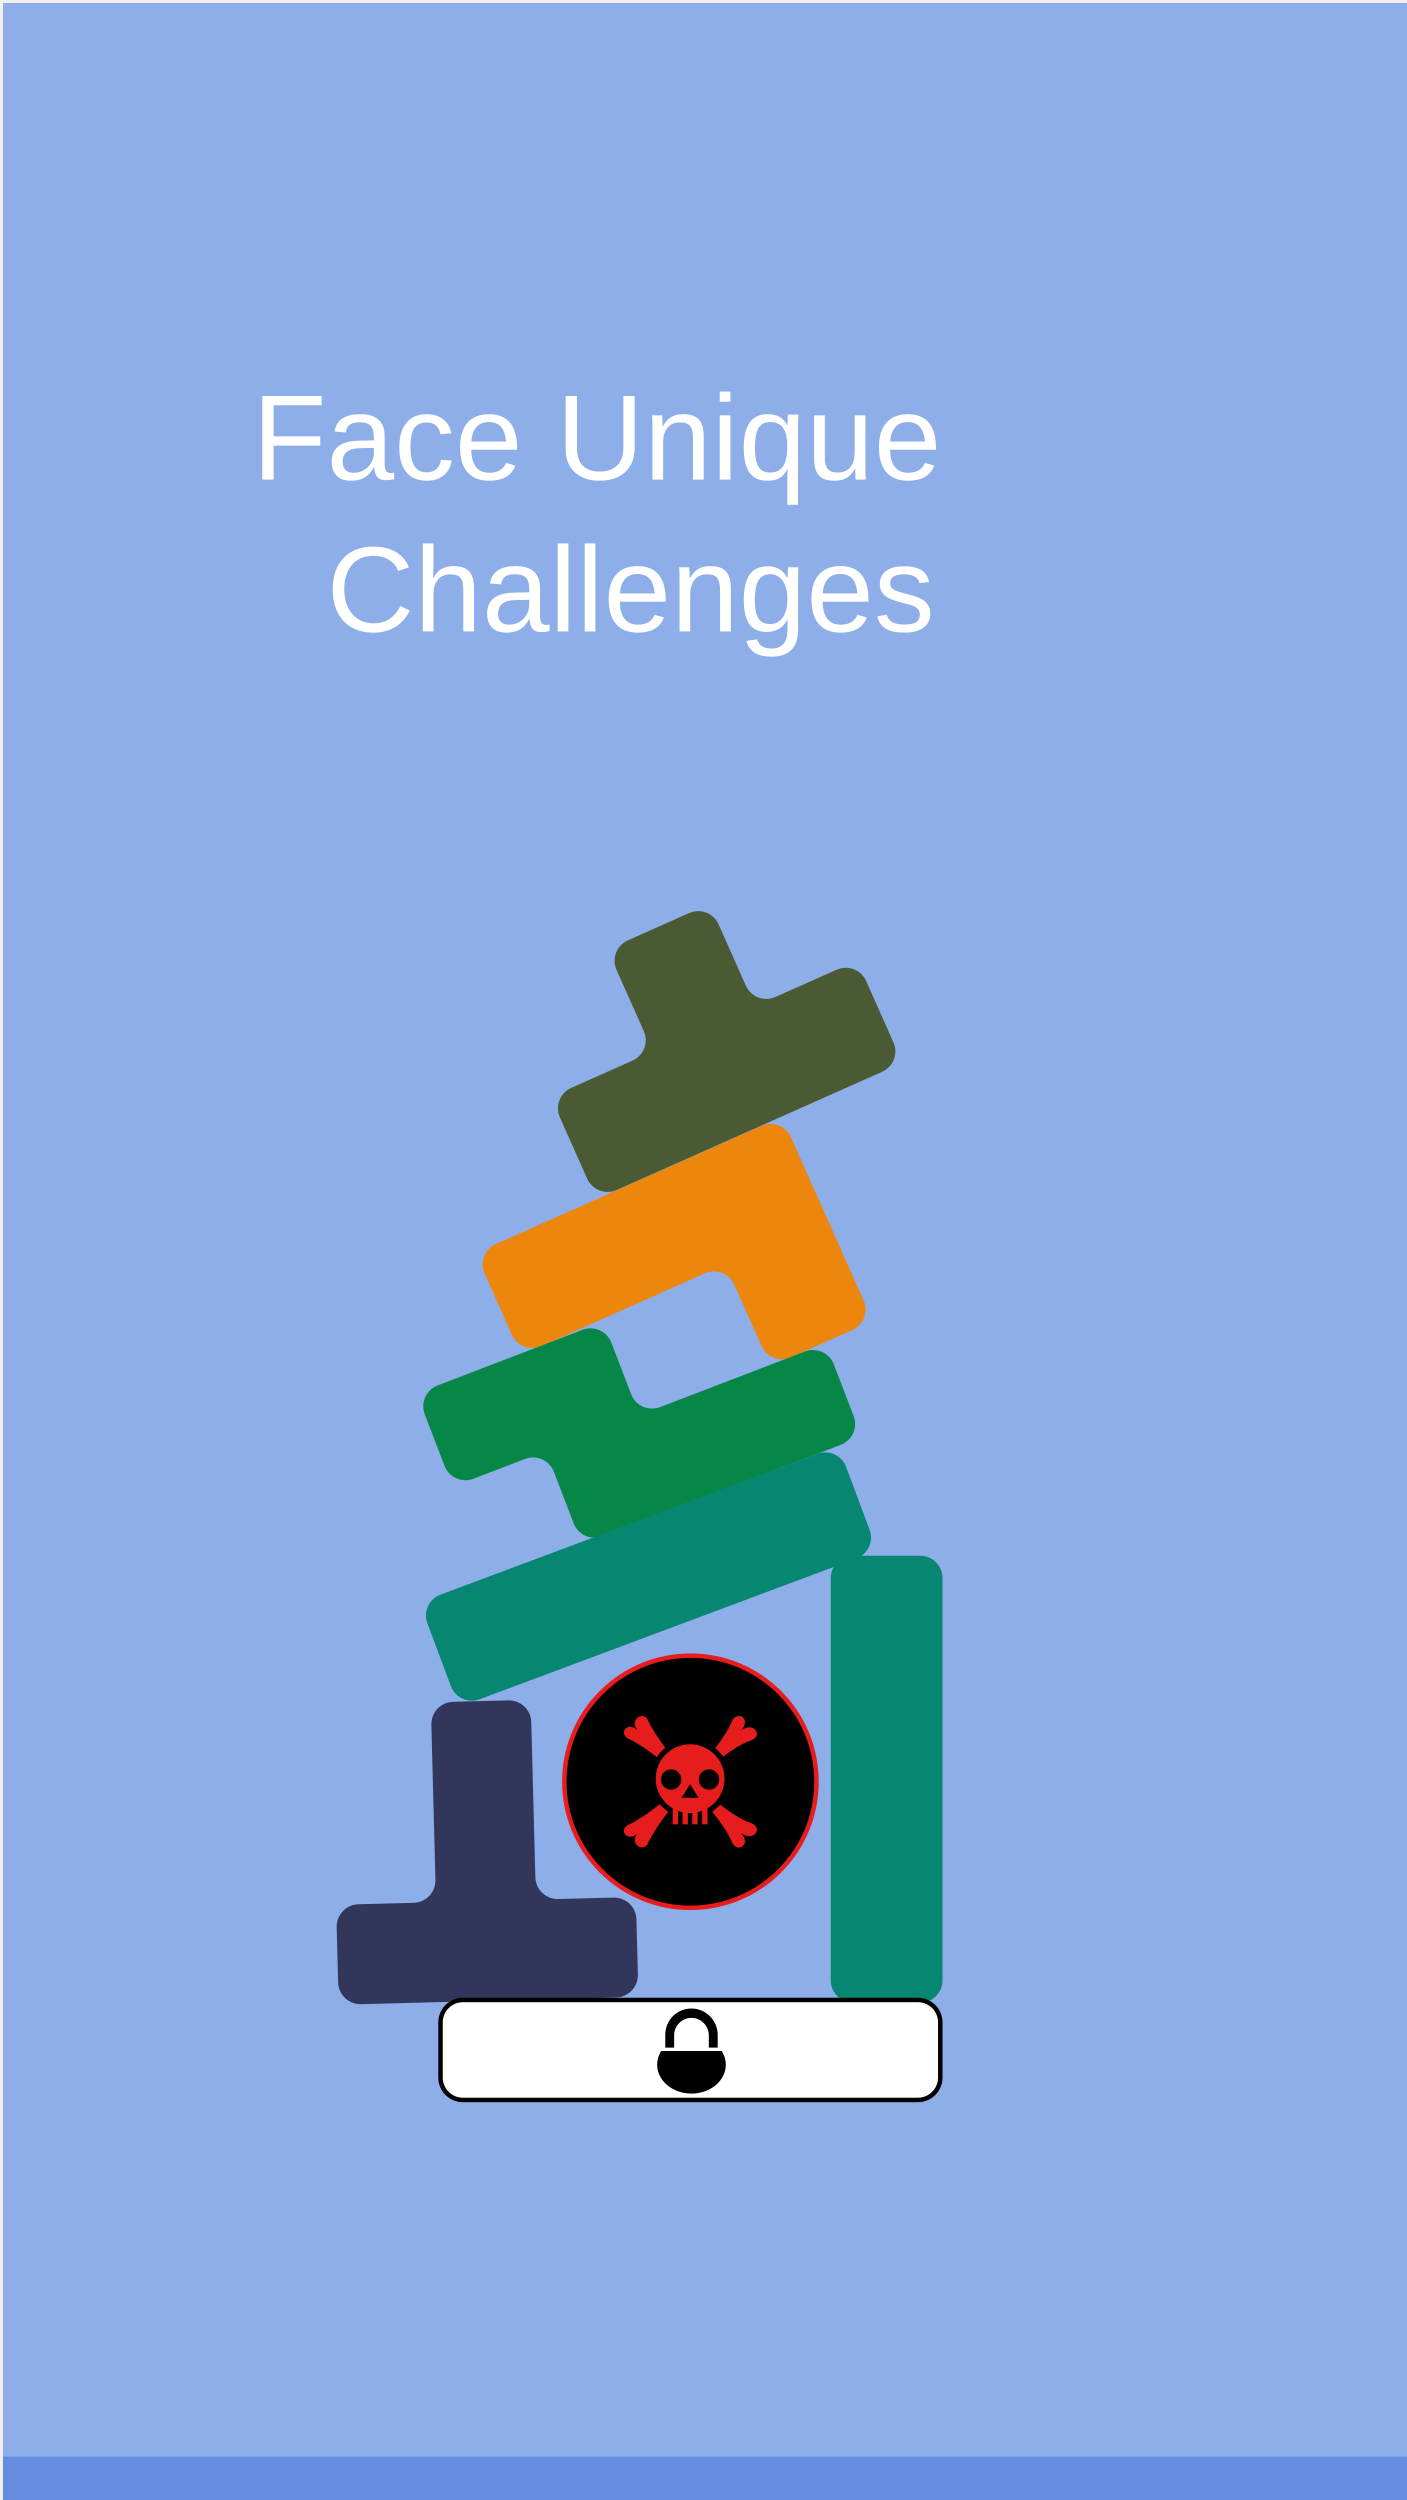
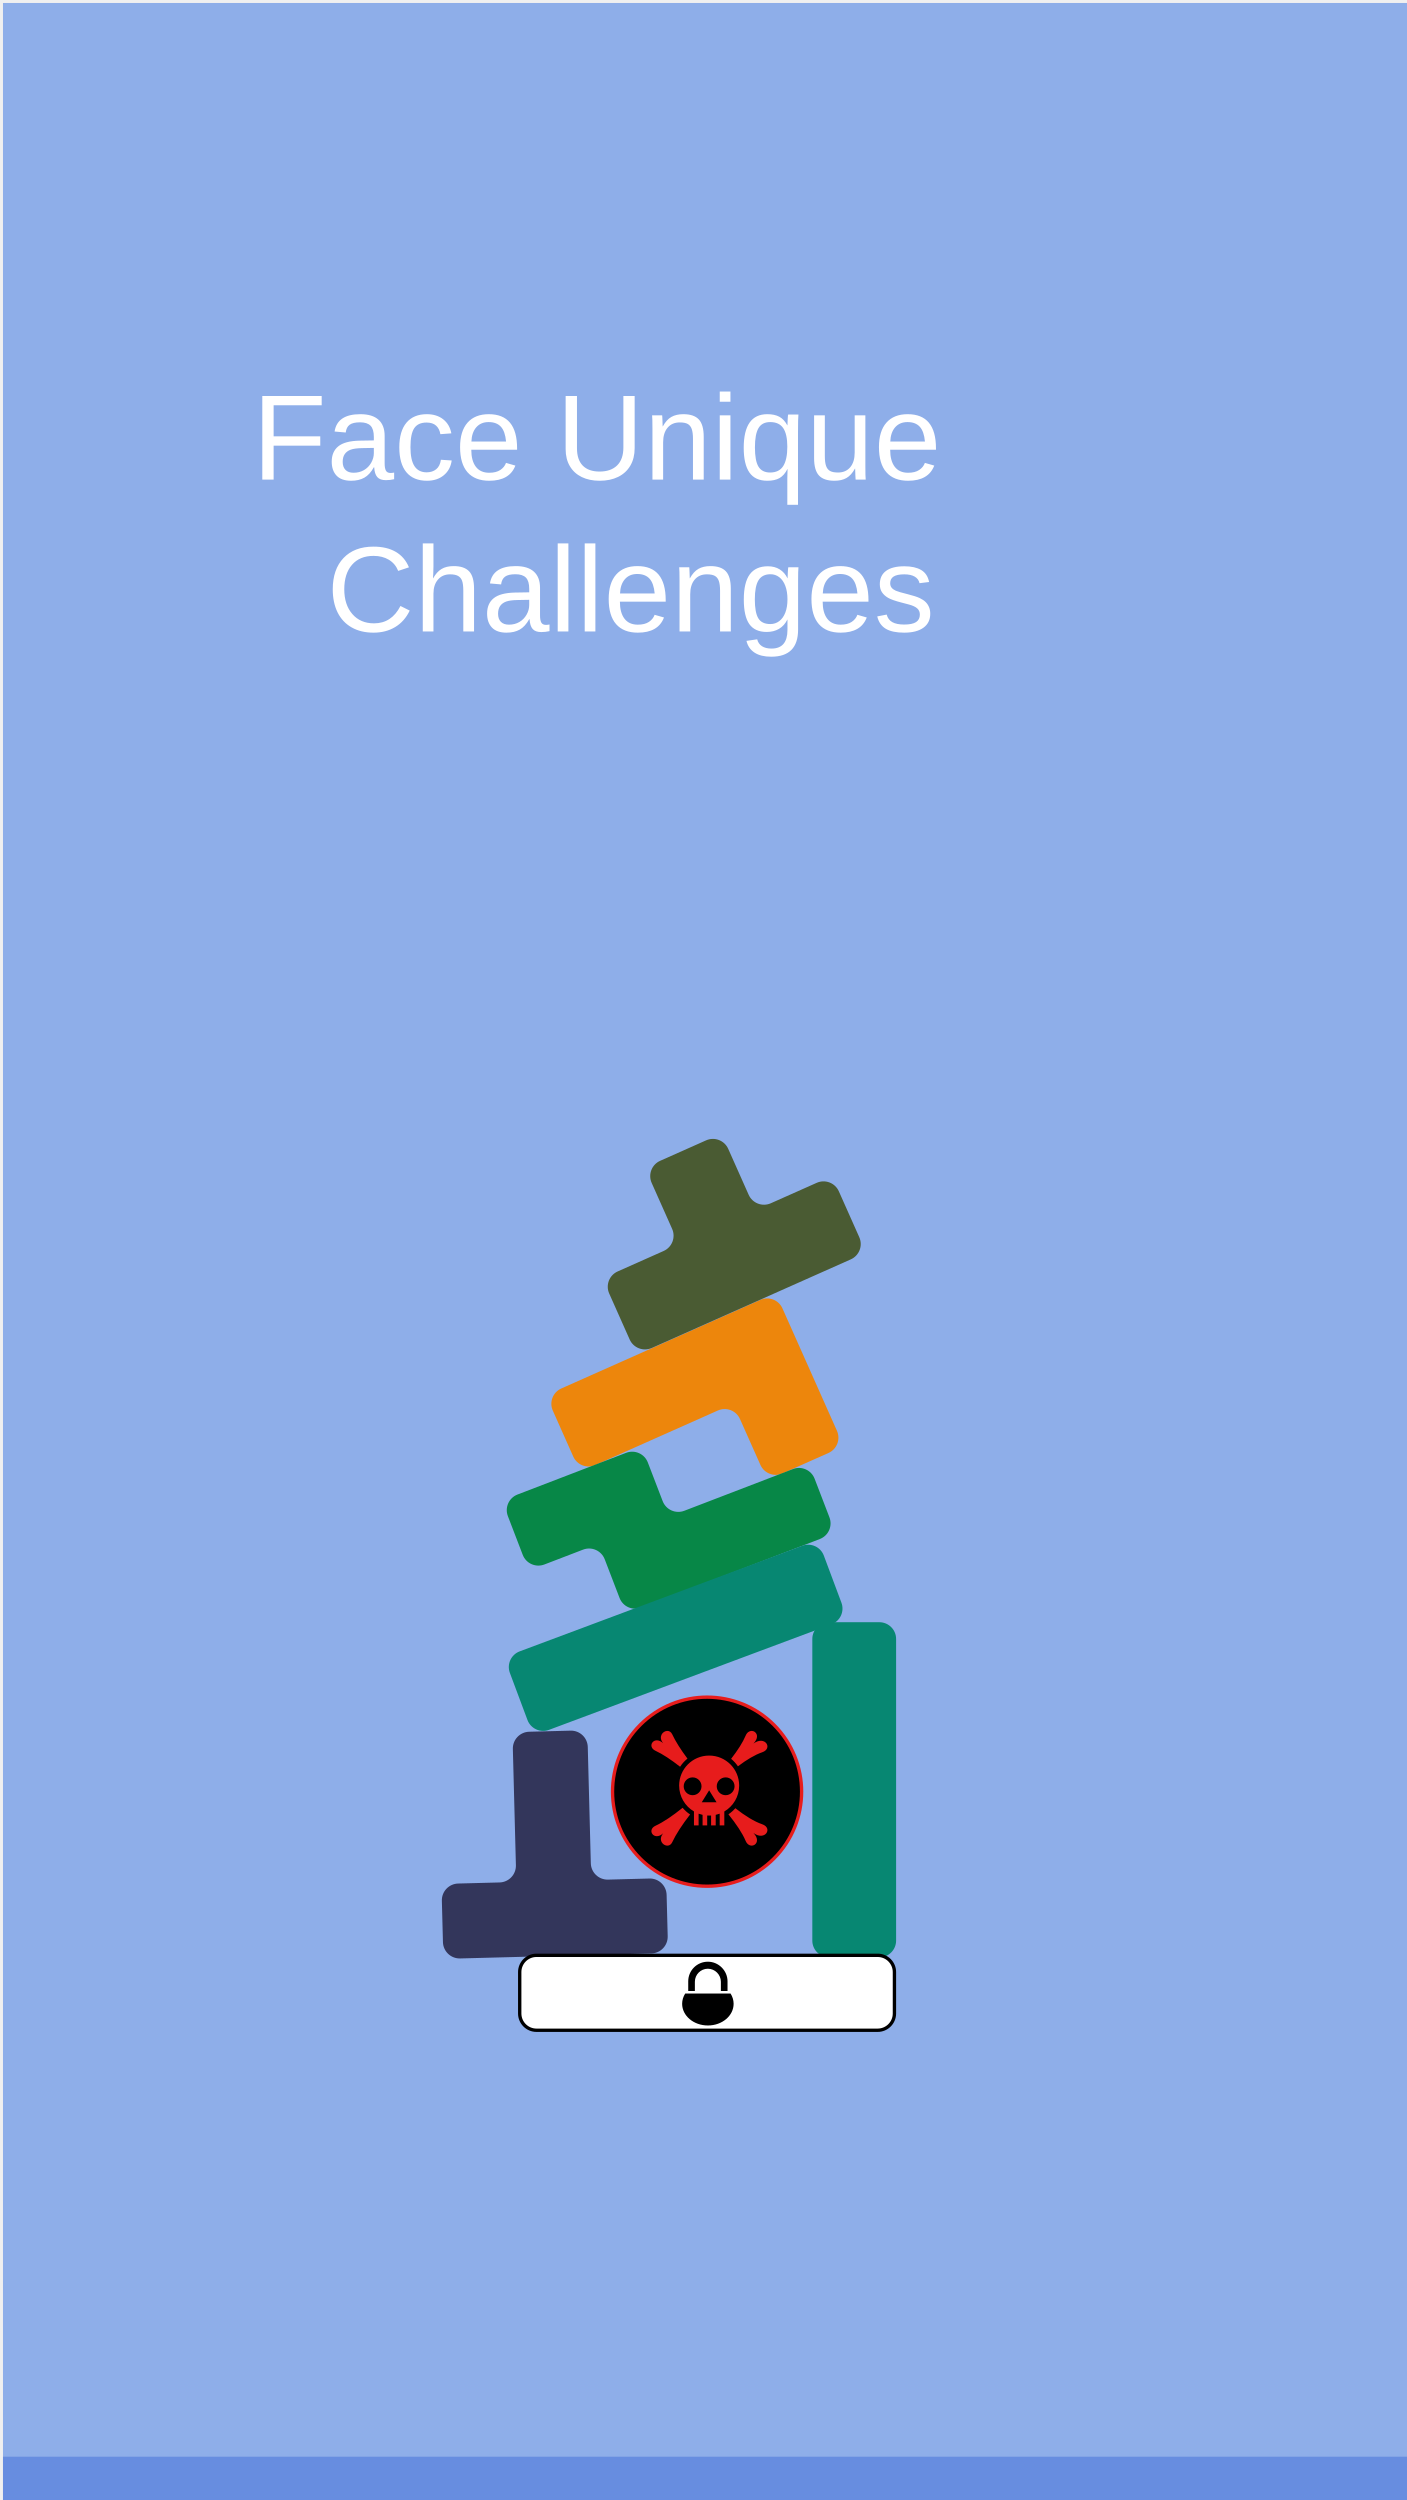
<svg xmlns="http://www.w3.org/2000/svg" viewbox="0 0 1024 1024" width="1080" height="1920" version="1.1" id="svg60">
  <defs id="defs64">
    <rect x="231.931" y="699.764" width="850.357" height="1222.525" id="rect21192" />
  </defs>
  <g transform="matrix(1,0,0,-1,512,512)" id="g58">
    <g transform="matrix(-0.3429714,-1.850513,1.850513,-0.3429714,8.799988,213.3145)" id="g4" />
    <rect style="fill:#8eaee9;fill-opacity:1;stroke:#040404;stroke-width:0;stroke-linecap:round;stroke-linejoin:round;stroke-dasharray:none" id="rect470" width="1080" height="1920" x="-509.711" y="-509.711" transform="scale(1,-1)" />
-     <g id="g17159" transform="matrix(0.9100207,0,0,0.9100207,-15.15776,-93.33687)">
-       <g transform="matrix(3.772362,0,0,3.772362,36.74351,-498.973)" id="g8827">
+     <g id="g17159" transform="matrix(0.7938494,0,0,0.7938494,35.20088,-168.4209)">
+       <g transform="matrix(3.242394,0,0,3.242394,-5.202416,-584.397)" id="g8827">
        <g transform="rotate(24,-68.29459,13.32798)" id="g8793">
          <path fill="#ed860c" d="m -38.75,18.75 h 65 a 5,5 0 0 0 5,-5 v -40 a 5,5 0 0 0 -5,-5 h -15 a 5,5 0 0 0 -5,5 v 15 a 5,5 0 0 1 -5,5 h -40 a 5,5 0 0 0 -5,5 v 15 a 5,5 0 0 0 5,5 z" id="path8791" />
        </g>
        <g transform="rotate(-156,10.50592,35.77663)" id="g8797">
          <path fill="#4a5b33" d="m -32.5,18.75 h 65 a 5,5 0 0 0 5,-5 v -15 a 5,5 0 0 0 -5,-5 h -15 a 5,5 0 0 1 -5,-5 v -15 a 5,5 0 0 0 -5,-5 h -15 a 5,5 0 0 0 -5,5 v 15 a 5,5 0 0 1 -5,5 h -15 a 5,5 0 0 0 -5,5 v 15 a 5,5 0 0 0 5,5 z" id="path8795" />
        </g>
        <g transform="rotate(-178.5,-23.65214,-56.91372)" id="g8801">
          <path fill="#33365b" d="m -28.541,24.597 h 57.082 a 5,5 0 0 0 5,-5 V 7.236 a 5,5 0 0 0 -5,-5 H 16.18 a 5,5 0 0 1 -5,-5 V -37.485 a 5,5 0 0 0 -5,-5 H -6.18 a 5,5 0 0 0 -5,5 v 34.721 a 5,5 0 0 1 -5,5 h -12.361 a 5,5 0 0 0 -5,5 V 19.597 a 5,5 0 0 0 5,5 z" id="path8799" />
        </g>
        <g transform="rotate(21,22.94085,-39.85483)" id="g8805">
          <path fill="#078747" d="m -37.485,24.597 h 34.721 a 5,5 0 0 0 5,-5 V 7.236 a 5,5 0 0 1 5,-5 H 41.957 a 5,5 0 0 0 5,-5 V -15.125 a 5,5 0 0 0 -5,-5 h -57.082 a 5,5 0 0 0 -5,5 v 12.361 a 5,5 0 0 1 -5,5 h -12.361 a 5,5 0 0 0 -5,5 V 19.597 a 5,5 0 0 0 5,5 z" id="path8803" />
        </g>
        <g transform="rotate(-159.5096,-8.679532,-21.19721)" id="g8809">
          <path fill="#078772" d="m -45,12.5 h 90 a 5,5 0 0 0 5,-5 v -15 a 5,5 0 0 0 -5,-5 h -90 a 5,5 0 0 0 -5,5 v 15 a 5,5 0 0 0 5,5 z" id="path8807" />
        </g>
        <g transform="rotate(90,66.66335,-22.7763)" id="g8813">
          <path fill="#078772" d="m -45,12.5 h 90 a 5,5 0 0 0 5,-5 v -15 a 5,5 0 0 0 -5,-5 h -90 a 5,5 0 0 0 -5,5 v 15 a 5,5 0 0 0 5,5 z" id="path8811" />
        </g>
        <g transform="translate(-0.01464844,-150.0069)" id="g8821">
          <path fill="#ffffff" stroke="#000000" d="M -50.902,11.18 H 50.902 a 5,5 0 0 0 5,-5 V -6.18 a 5,5 0 0 0 -5,-5 H -50.902 a 5,5 0 0 0 -5,5 V 6.18 a 5,5 0 0 0 5,5 z" id="path8815" />
          <g transform="matrix(0.04,0,0,-0.04,-10,10)" id="g8819">
            <path fill="#000000" d="m 256,18.15 c -81.1,0 -146.6,65.51 -146.6,146.45 v 72.3 H 159 v -69.1 c 0,-53.7 43.4,-97.24 97,-97.24 53.5,0 97,44.84 97,97.24 v 69.1 h 49.6 V 164.6 C 402.6,85.66 336.9,18.15 256,18.15 Z M 86.9,255.6 C 72.3,278.4 64,304.7 64,332.4 c 0,88.3 85,161.5 192,161.5 107,0 192,-73.2 192,-161.5 0,-27.7 -8.3,-54 -22.9,-76.8 z" id="path8817" />
          </g>
        </g>
        <g transform="rotate(45,108.6373,-45.01974)" id="g8825">
          <circle r="28.209" fill="#000000" stroke="#e71c1c" id="circle8823" cx="0" cy="0" />
        </g>
      </g>
-       <g class="" style="fill:#e71c1c;fill-opacity:1" id="g9095" transform="matrix(0.2392796,0,0,-0.2392796,-24.25125,-777.6895)">
+       <g class="" style="fill:#e71c1c;fill-opacity:1" id="g9095" transform="matrix(0.2392796,0,0,-0.2392796,-63.92861,-812.1093)">
        <path d="m 425.344,22.22 c -9.027,0.085 -18.7,5.826 -24.344,19.405 -11.143,26.803 -31.93,59.156 -58.563,93.47 10.57,8.694 19.85,18.92 27.5,30.31 35.1,-26.57 68.882,-46.81 98.125,-56.75 44.6,-15.16 12.02,-69.72 -35.343,-35.343 26.91,-27.842 11.107,-51.27 -7.376,-51.093 z M 84.124,22.25 C 65.624,22.628 46.52,46.212 67.781,72.125 31.523,38.635 -0.802,85.48 37.095,102.813 c 28.085,12.844 62.54,35.66 99.062,64.343 8.125,-12.5 18.207,-23.61 29.78,-32.937 -26.782,-35.743 -48.44,-69.835 -61.78,-98.47 -4.515,-9.69 -12.22,-13.66 -20.03,-13.5 z m 169.5,99.688 c -67.104,0 -121.31,54.21 -121.31,121.312 0,44.676 24.04,83.613 59.905,104.656 v 56.406 h 18.718 v -47.468 c 5.203,1.95 10.576,3.552 16.093,4.78 v 42.688 h 18.69 v -40.03 c 2.614,0.167 5.247,0.25 7.905,0.25 2.637,0 5.25,-0.086 7.844,-0.25 v 40.03 h 18.686 v -42.687 c 5.52,-1.226 10.89,-2.834 16.094,-4.78 v 47.467 h 18.688 V 347.97 c 35.92,-21.03 60,-60.003 60,-104.72 0,-67.105 -54.208,-121.313 -121.313,-121.313 z m -66.874,88.218 c 19.88,0 36,16.12 36,36 0,19.88 -16.12,36 -36,36 -19.88,0 -36,-16.12 -36,-36 0,-19.88 16.12,-36 36,-36 z m 133.563,0 c 19.878,0 36,16.12 36,36 0,19.88 -16.122,36 -36,36 -19.88,0 -36,-16.12 -36,-36 0,-19.88 16.12,-36 36,-36 z m -66.72,52.344 29.938,48.188 H 223.657 L 253.595,262.5 Z m -107.28,70.563 c -40.263,32.472 -78.546,58.41 -109.22,72.437 -37.896,17.334 -5.57,64.146 30.688,30.656 -30.237,36.854 21.167,69.05 36.376,36.406 15.072,-32.352 40.727,-71.7 72.438,-112.5 -11.352,-7.506 -21.564,-16.603 -30.28,-27 z m 213.156,1.718 c -8.155,9.415 -17.542,17.72 -27.908,24.69 31.846,39.39 56.82,76.862 69.438,107.217 17.203,41.383 71.774,9.722 31.72,-31.718 47.363,34.376 79.94,-20.185 35.342,-35.345 -32.146,-10.926 -69.758,-34.3 -108.593,-64.844 z" fill="#fff" fill-opacity="1" id="path9093" style="fill:#e71c1c;fill-opacity:1" />
      </g>
    </g>
    <text xml:space="preserve" style="font-style:normal;font-variant:normal;font-weight:normal;font-stretch:normal;font-size:93.333px;font-family:Arial;-inkscape-font-specification:'Arial, Normal';font-variant-ligatures:normal;font-variant-caps:normal;font-variant-numeric:normal;font-variant-east-asian:normal;text-align:center;text-anchor:middle;fill:#ffffff;fill-opacity:1;stroke:#040404;stroke-width:0;stroke-linecap:round;stroke-linejoin:round;stroke-opacity:1" x="37.137" y="-143.686" id="text15681" transform="scale(1,-1)">
      <tspan x="37.137" y="-143.686" id="tspan15683">Face Unique</tspan>
      <tspan x="37.137" y="-27.02" id="tspan21139">Challenges</tspan>
    </text>
    <text xml:space="preserve" transform="matrix(1,0,0,-1,-512,512)" id="text21190" style="fill:#ffffff;stroke-width:0;stroke:#040404;stroke-linejoin:round;stroke-linecap:round;font-size:93.333px;text-align:center;-inkscape-font-specification:'Arial, Normal';font-family:Arial;font-weight:normal;font-style:normal;font-stretch:normal;font-variant:normal;font-variant-ligatures:normal;font-variant-caps:normal;font-variant-numeric:normal;font-variant-east-asian:normal;white-space:pre;shape-inside:url(#rect21192)" />
    <rect style="fill:#678de0;fill-opacity:1;stroke:#678de0;stroke-width:0;stroke-linecap:round;stroke-linejoin:round;stroke-dasharray:none;stroke-opacity:1" id="rect4697" width="1080" height="35.538" x="-509.711" y="1374.751" transform="scale(1,-1)" />
  </g>
</svg>
